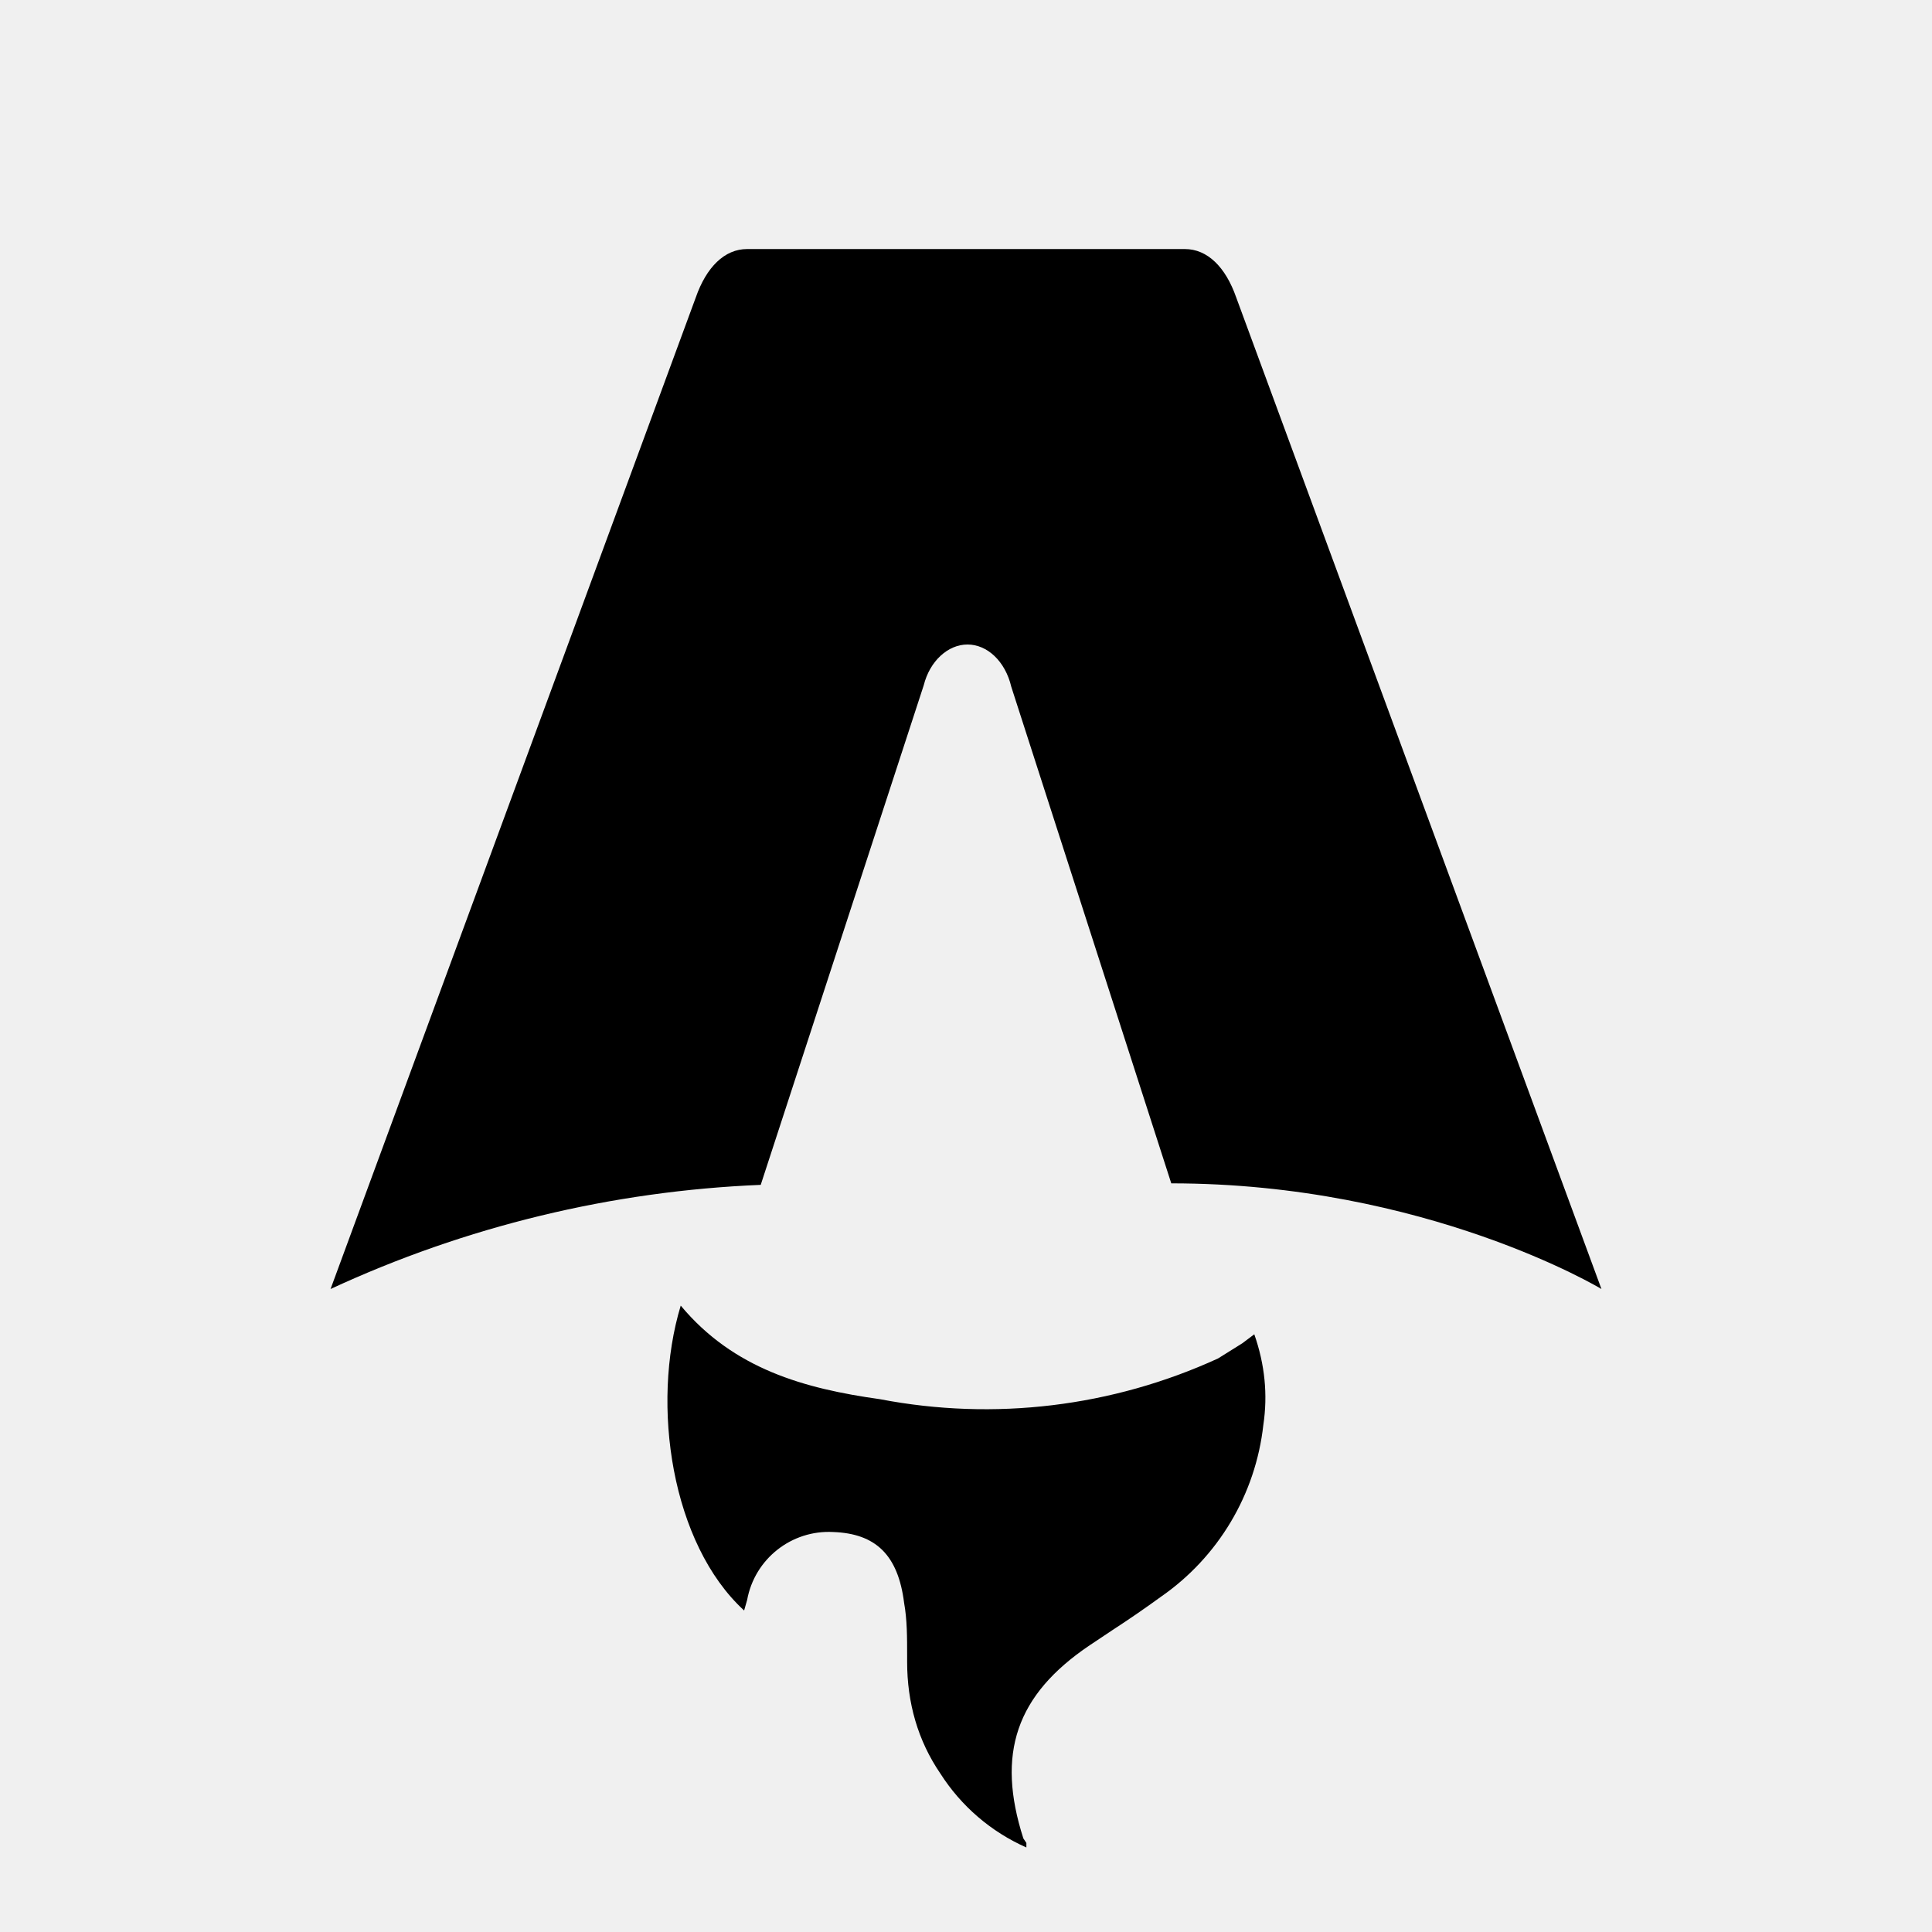
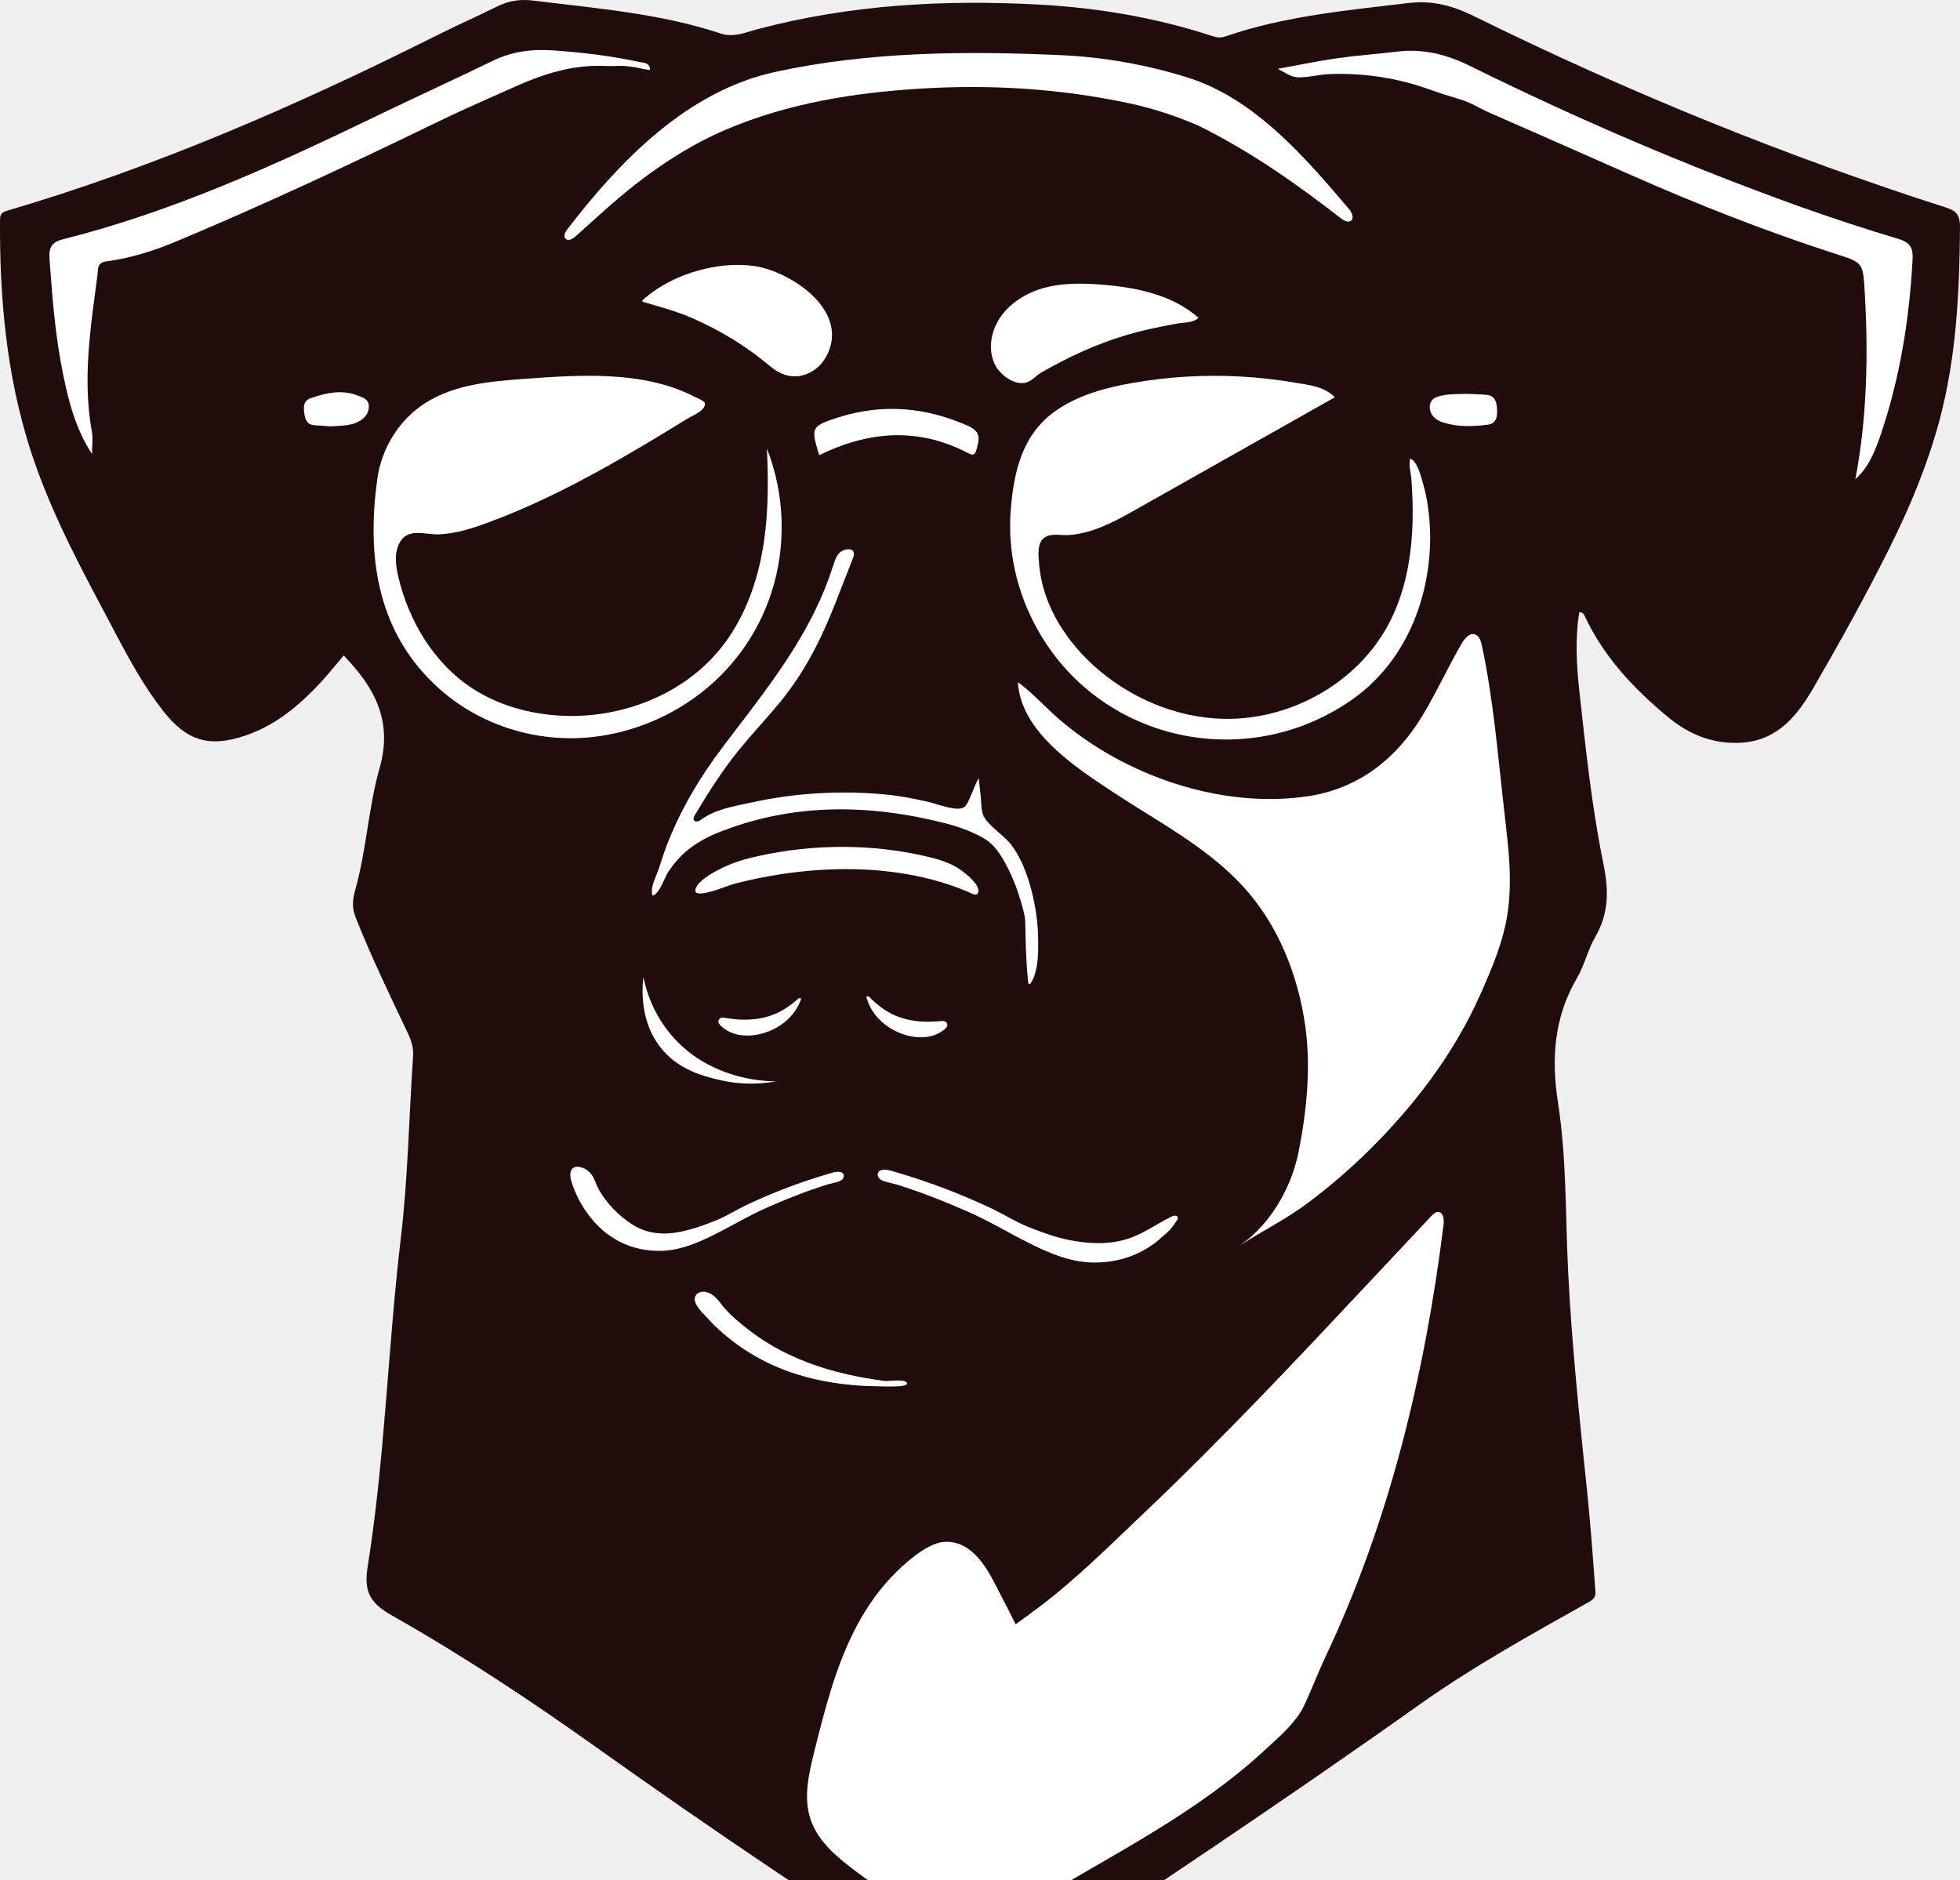
- <svg xmlns="http://www.w3.org/2000/svg" fill="none" viewBox="0 0 128 128">
-   <path d="M50.4 78.5a75.1 75.1 0 0 0-28.5 6.9l24.2-65.7c.7-2 1.9-3.2 3.4-3.2h29c1.5 0 2.7 1.2 3.4 3.2l24.2 65.7s-11.6-7-28.5-7L67 45.5c-.4-1.7-1.6-2.8-2.9-2.8-1.3 0-2.5 1.1-2.9 2.7L50.4 78.5Zm-1.1 28.2Zm-4.2-20.2c-2 6.6-.6 15.8 4.2 20.2a17.5 17.5 0 0 1 .2-.7 5.5 5.5 0 0 1 5.7-4.5c2.8.1 4.3 1.5 4.7 4.7.2 1.1.2 2.3.2 3.5v.4c0 2.7.7 5.2 2.2 7.4a13 13 0 0 0 5.7 4.9v-.3l-.2-.3c-1.8-5.6-.5-9.5 4.4-12.8l1.5-1a73 73 0 0 0 3.2-2.2 16 16 0 0 0 6.8-11.4c.3-2 .1-4-.6-6l-.8.6-1.6 1a37 37 0 0 1-22.4 2.7c-5-.7-9.7-2-13.2-6.2Z" />
-   <style>
-         path { fill: #000; }
-         @media (prefers-color-scheme: dark) {
-             path { fill: #FFF; }
-         }
-     </style>
+ <svg xmlns="http://www.w3.org/2000/svg" width="413" height="396" viewBox="0 0 413 396" fill="none">
+   <path d="M413 47.931C412.884 61.766 412.227 75.538 408.564 88.986C406.091 98.082 402.482 106.746 398.294 115.171C393.317 125.202 387.869 134.987 382.266 144.687C378.843 150.614 374.763 155.901 367.182 156.48C361.309 156.936 356.061 154.873 351.633 151.233C344.408 145.289 338.033 138.55 333.983 129.94C333.782 129.523 333.666 129.036 332.785 129.013C331.873 134.508 332.183 140.096 332.785 145.568C334.122 157.717 335.397 169.944 337.839 181.9C339.029 187.689 339.022 192.496 336.085 197.535C334.54 200.186 333.898 203.363 332.345 205.998C327.438 214.322 326.85 223.086 328.303 232.438C330.119 244.116 329.841 255.987 330.421 267.766C331.186 283.231 332.793 298.611 334.4 313.999C335.119 320.87 335.621 327.756 336.124 334.65C336.201 335.67 336.479 336.628 334.911 337.509C322.677 344.38 310.39 351.166 298.915 359.32C269.773 380.025 239.967 399.779 210.207 419.588C206.467 422.077 204.072 420.902 200.996 418.939C175.587 402.732 150.588 385.953 126.044 368.471C112.018 358.47 97.629 348.925 82.645 340.446C77.753 337.679 76.648 335.229 77.491 329.997C81.13 307.167 81.718 283.988 84.446 261.026C85.968 248.274 86.169 235.367 87.042 222.53C87.166 220.636 86.594 219.075 85.806 217.429C82.027 209.492 78.217 201.562 74.964 193.393C74.183 191.414 74.222 189.768 74.817 187.673C77.228 179.211 77.599 170.245 79.979 161.875C82.831 151.882 78.912 144.857 72.421 138.117C70.837 139.964 69.036 142.267 67.035 144.377C62.638 149.007 57.762 152.972 51.595 155.035C44.006 157.578 39.3 156.094 34.346 149.764C30.498 144.849 27.492 139.423 24.609 133.959C17.824 121.114 10.73 108.408 6.295 94.458C1.341 78.815 -0.089 62.763 0.004 46.486C0.004 45.481 0.105 44.809 1.372 44.438C32.755 35.217 62.599 22.218 91.772 7.587C96.138 5.4 100.597 3.422 104.986 1.258C107.328 0.106 109.793 -0.195 112.296 0.114C125.619 1.768 139.05 2.803 151.909 7.077C154.598 7.974 157.141 6.807 159.59 6.158C179.041 0.995 198.871 -0.11 218.816 0.956C231.266 1.629 243.607 3.7 255.531 7.626C256.52 7.951 257.3 7.982 258.251 7.657C270.731 3.375 283.76 2.193 296.758 0.639C301.921 0.021 306.225 1.25 310.699 3.453C342.847 19.32 375.976 32.814 410.125 43.758C412.412 44.492 413.015 45.481 413 47.923V47.931Z" fill="#210C0C" />
+   <path d="M218.692 201.631C218.607 202.93 218.376 204.213 218.012 205.457C217.904 205.844 216.807 208.564 216.621 206.763C216.328 203.935 216.212 201.09 216.119 198.246C216.073 196.855 216.088 195.433 216.019 194.05C215.949 192.666 215.439 191.128 215.053 189.783C214.249 186.978 213.136 184.265 211.73 181.715C210.988 180.37 210.138 179.056 209.048 177.974C207.943 176.869 206.575 176.196 205.177 175.555C203.283 174.689 201.305 174.025 199.288 173.507C183.152 169.372 166.916 169.14 151.105 175.532C148.903 176.42 146.816 177.595 144.962 179.079C143.347 180.37 142.01 181.954 140.843 183.662C139.97 184.937 139.05 188.346 137.466 188.732C137.056 186.993 137.914 185.478 138.501 183.91C139.236 181.954 139.784 179.929 140.542 177.982C143.053 171.544 146.43 165.538 150.449 159.92C151.268 158.768 152.11 157.64 152.968 156.511C159.706 147.639 166.661 138.967 171.623 128.928C173.184 125.767 174.505 122.497 175.579 119.143C175.896 118.154 176.221 117.118 176.97 116.407C177.565 115.843 179.559 115.225 179.891 116.423C180.015 116.871 179.837 117.342 179.667 117.775C177.187 123.966 174.976 130.35 171.939 136.285C169.575 140.899 166.909 144.988 163.547 148.945C160.889 152.083 158.076 155.097 155.487 158.304C152.071 162.532 149.212 167.1 146.415 171.752C146.221 172.077 146.028 172.471 146.198 172.803C146.453 173.275 147.18 173.128 147.612 172.803C150.727 170.469 154.776 169.874 158.485 169.07C163.006 168.089 167.604 167.447 172.218 167.169C177.241 166.86 182.295 166.968 187.302 167.486C190.092 167.78 192.843 168.359 195.579 168.962C197.171 169.31 201.769 171.15 203.175 170.068C203.562 169.774 203.801 169.318 204.017 168.885C204.821 167.262 205.378 165.531 206.204 163.923C206.367 165.299 206.544 166.675 206.676 168.058C206.784 169.302 206.738 171.188 207.418 172.27C208.816 174.481 211.683 176.065 213.275 178.275C215.81 181.792 217.131 186.19 217.974 190.394C218.468 192.875 218.731 195.41 218.754 197.945C218.762 199.189 218.77 200.426 218.685 201.639L218.692 201.631Z" fill="white" />
+   <path d="M171.097 250.662C167.859 251.806 164.66 253.12 161.561 254.48C157.682 256.188 154.057 258.406 150.255 260.284C146.755 262.016 143.169 263.5 139.197 263.577C135.673 263.646 132.242 262.773 129.259 260.903C128.849 260.64 128.455 260.362 128.061 260.083C127.435 259.612 126.832 259.102 126.268 258.553C124.483 256.837 123.015 254.805 121.887 252.602C121.323 251.505 120.851 250.361 120.472 249.186C120.187 248.313 119.885 246.86 120.72 246.149C120.975 245.924 121.338 245.863 121.678 245.87C122.775 245.894 123.811 246.481 124.506 247.316C125.279 248.243 125.557 249.549 126.145 250.6C127.783 253.522 130.372 256.196 133.2 258.004C136.369 260.029 139.746 260.261 143.362 259.558C145.858 259.071 148.323 258.182 150.68 257.239C153.091 256.273 155.379 254.812 157.744 253.707C160.186 252.563 162.666 251.505 165.178 250.531C168.547 249.225 171.978 248.081 175.448 247.092C176.112 246.898 177.782 246.636 177.805 247.787C177.805 248.166 177.565 248.506 177.241 248.707C176.468 249.186 175.232 249.317 174.366 249.588C173.269 249.936 172.171 250.299 171.082 250.685L171.097 250.662Z" fill="white" />
+   <path d="M192.828 250.879C196.63 252.223 200.385 253.761 204.025 255.353C208.585 257.355 212.835 259.968 217.294 262.17C221.405 264.203 225.609 265.942 230.269 266.035C234.403 266.112 238.437 265.092 241.938 262.897C242.417 262.588 242.888 262.263 243.336 261.931C244.264 261.235 245.083 260.416 245.972 259.674C246.791 258.994 247.332 258.082 247.958 257.208C248.089 257.023 248.228 256.814 248.189 256.59C248.143 256.32 247.857 256.15 247.579 256.15C247.301 256.15 247.046 256.273 246.806 256.389C243.661 257.912 240.863 260.045 237.494 261.08C233.491 262.317 229.442 262.101 225.385 261.312C222.448 260.74 219.558 259.697 216.791 258.584C213.963 257.448 211.274 255.74 208.5 254.441C205.725 253.143 202.719 251.86 199.775 250.716C195.818 249.186 191.8 247.841 187.72 246.682C186.939 246.458 184.976 246.149 184.945 247.493C184.938 247.934 185.231 248.344 185.602 248.575C186.514 249.132 187.959 249.294 188.979 249.611C190.27 250.013 191.553 250.446 192.835 250.894L192.828 250.879Z" fill="white" />
+   <path d="M168.624 210.303C168.686 210.334 168.74 210.403 168.771 210.527C168.802 210.674 168.593 211.03 168.539 211.161C168.361 211.586 168.161 212.003 167.921 212.405C167.457 213.194 166.885 213.92 166.236 214.569C164.954 215.844 163.369 216.818 161.677 217.437C158.632 218.557 154.745 218.658 152.172 216.401C151.7 215.991 151.206 215.613 151.445 214.979C151.708 214.291 152.396 214.43 152.975 214.523C154.096 214.693 155.224 214.824 156.36 214.855C158.663 214.925 160.974 214.608 163.114 213.735C164.258 213.271 165.34 212.66 166.337 211.934C166.816 211.586 167.287 211.223 167.736 210.844C167.882 210.72 168.361 210.195 168.624 210.311V210.303Z" fill="white" />
+   <path d="M182.751 209.917C182.681 209.94 182.627 210.009 182.588 210.125C182.542 210.264 182.727 210.635 182.774 210.774C182.921 211.215 183.098 211.64 183.307 212.057C183.717 212.877 184.242 213.642 184.845 214.33C186.043 215.69 187.55 216.764 189.196 217.498C192.155 218.82 196.027 219.183 198.747 217.112C199.242 216.733 199.767 216.393 199.566 215.744C199.35 215.041 198.654 215.133 198.075 215.18C196.947 215.273 195.811 215.327 194.675 215.28C192.372 215.195 190.092 214.716 188.013 213.704C186.9 213.163 185.865 212.475 184.922 211.686C184.474 211.308 184.018 210.914 183.601 210.504C183.462 210.373 183.021 209.816 182.751 209.917Z" fill="white" />
+   <path d="M318.149 186.22C318.211 180.795 317.469 175.354 316.858 169.975C315.568 158.583 314.648 147.222 312.245 135.984C312.044 135.049 311.704 133.967 310.792 133.681C309.641 133.318 308.636 134.5 308.033 135.543C305.182 140.428 302.84 145.598 299.942 150.46C294.386 159.781 286.365 166.219 275.414 167.811C257.223 170.454 237 163.444 223.221 151.596C220.284 149.076 217.557 145.962 214.481 143.736C215.053 154.286 226.892 161.867 234.797 167.084C244.047 173.182 254.109 178.376 261.744 186.584C269.255 194.66 273.521 205.403 275.043 216.231C276.257 224.864 275.337 234.192 273.637 242.694C272.122 250.268 267.748 257.943 261.327 262.394C266.102 259.326 271.048 256.876 275.631 253.445C280.128 250.083 284.394 246.404 288.397 242.462C297.964 233.041 306.325 222.074 311.82 209.785C314.362 204.097 316.858 198.269 317.724 192.071C317.994 190.123 318.118 188.168 318.141 186.22H318.149ZM254.696 235.522H254.148C254.148 235.522 254.155 235.529 254.163 235.529H254.696V235.522Z" fill="white" />
+   <path d="M217.24 378.935C213.476 382.444 209.581 385.868 205.463 388.743C200.13 392.453 191.197 393.967 184.853 393.249C179.745 392.669 176.46 390.335 172.303 387.583C166.321 383.634 159.923 380.527 154.22 376.091C148.633 371.747 143.586 366.716 139.189 361.175C128.108 347.193 123.185 330.492 118.007 313.79C114.746 303.279 112.003 292.621 109.468 281.925C108.224 276.669 107.034 271.406 105.852 266.143C105.45 264.357 101.594 252.563 104.862 252.788C106.022 252.865 106.856 253.908 107.544 254.843C117.876 268.979 130.549 281.399 144.846 291.501C150.317 295.365 155.07 298.982 161.337 301.556C186.236 311.765 213.816 308.233 237.857 297.328C248.808 292.358 259.093 286.044 268.946 279.189C278.189 272.758 287.918 266.112 296.565 259.017C297.864 257.95 299.1 256.111 300.568 255.384C301.264 255.044 302.299 255.23 302.516 255.972C302.647 256.412 302.446 256.868 302.261 257.286C289.263 285.58 274.673 313.226 255.461 337.896C245.701 350.432 234.983 362.218 223.422 373.108C221.389 375.024 219.334 376.995 217.247 378.943L217.24 378.935Z" fill="#210C0C" />
+   <path d="M304.069 256.32C304.231 256.83 304.247 257.456 304.185 257.981C300.306 289.282 292.833 320.475 279.317 349.072C277.694 352.511 276.334 356.174 274.711 359.552C272.988 363.13 269.302 366.183 266.427 368.849C252.246 381.98 234.851 390.559 218.492 400.46C215.045 402.546 211.367 404.502 207.41 405.375C203.059 406.333 199.721 403.992 196.035 401.812C192.874 399.934 189.675 398.04 187.055 395.459C186.081 394.493 185.193 393.45 184.304 392.398C181.816 389.462 180.077 387.97 180.378 384.067C180.695 379.963 182.418 376.617 183.693 372.799C186.8 366.005 191.723 360.1 197.256 355.139C204.095 349.01 211.838 344.025 219.148 338.491C226.907 332.609 233.862 325.646 240.925 318.945C257.548 303.179 273.251 286.477 288.907 269.767C293.142 265.246 297.377 260.725 301.627 256.219C302.013 255.802 302.485 255.361 303.057 255.392C303.59 255.423 303.907 255.817 304.077 256.327L304.069 256.32Z" fill="white" />
+   <path d="M154.992 228.156C153.841 228.025 152.62 227.816 151.353 227.507C148.2 226.734 143.432 225.552 139.784 221.44C134.491 215.458 135.364 207.552 135.573 205.929C136.16 208.75 137.636 213.742 141.693 218.387C144.405 221.494 147.527 223.581 150.564 224.98C151.94 226.216 153.424 227.275 154.985 228.164L154.992 228.156Z" fill="#210C0C" />
+   <path d="M130.635 154.27C116.578 157.802 101.493 153.961 91.107 143.775C79.206 132.096 77.29 116.531 79.538 100.726C80.443 94.357 84.167 88.406 89.6 84.936C95.72 81.025 103.286 80.345 110.527 79.827C122.118 79 135.364 78.05 146.098 83.475C146.554 83.707 148.517 84.48 148.547 85.029C148.648 86.528 145.881 87.595 144.915 88.182C142.976 89.372 141.028 90.562 139.081 91.737C135.186 94.087 131.26 96.398 127.281 98.616C119.344 103.029 111.168 107.056 102.645 110.186C99.383 111.384 95.975 112.458 92.475 112.597C89.592 112.713 86.007 111.121 84.222 114.328C83.031 116.477 83.371 119.128 83.928 121.524C86.13 130.922 91.462 139.802 99.553 145.073C104.947 148.582 111.346 150.375 117.768 150.784C130.565 151.588 143.919 146.541 151.932 136.525C156.523 130.79 159.235 123.719 160.58 116.492C161.924 109.266 161.947 101.87 161.6 94.527C165.409 104.165 165.734 115.14 162.512 124.986C157.674 139.756 145.603 150.514 130.642 154.278L130.635 154.27Z" fill="white" />
+   <path d="M284.649 147.592C262.323 163.019 231.482 156.14 218.43 132.297C214.241 124.654 212.271 115.99 212.989 107.287C213.654 99.242 215.439 91.498 222.417 86.59C227.162 83.251 232.927 81.69 238.638 80.693C246.087 79.387 253.684 78.931 261.242 79.333C265.136 79.541 269.016 79.974 272.864 80.631C275.832 81.141 279.054 81.419 281.272 83.715C267.37 91.559 253.46 99.404 239.557 107.249C236.451 109.003 233.313 110.765 229.906 111.832C228.375 112.311 226.791 112.636 225.192 112.744C223.592 112.852 221.961 112.381 220.516 113.038C218.414 113.996 218.801 116.964 218.948 118.811C219.133 121.044 219.604 123.247 220.323 125.373C221.768 129.639 224.187 133.534 227.154 136.904C231.42 141.75 236.853 145.614 242.78 148.149C247.548 150.189 252.695 151.364 257.888 151.472C271.852 151.751 285.847 144.022 292.477 131.733C295.329 126.447 296.797 120.534 297.369 114.583C297.663 111.561 297.724 108.524 297.639 105.487C297.593 103.964 297.516 102.449 297.4 100.927C297.315 99.729 296.758 97.75 297.145 96.668C297.632 96.776 297.933 97.155 298.219 97.58C299.015 98.778 299.425 100.386 299.819 101.761C300.267 103.315 300.607 104.899 300.846 106.491C301.387 110 301.48 113.579 301.194 117.111C300.885 120.913 300.128 124.677 298.899 128.294C297.624 132.042 295.831 135.628 293.528 138.851C291.094 142.252 288.08 145.228 284.641 147.608L284.649 147.592Z" fill="white" />
+   <path d="M135.117 171.714C134.151 176.753 132.327 181.622 129.746 186.058C127.281 190.301 124.151 194.119 121.547 198.285C116.639 206.16 113.68 215.188 108.162 222.638C107.691 223.272 106.833 224.408 106.022 224.694C105.983 224.709 105.952 224.725 105.913 224.732C105.875 224.748 105.836 224.756 105.797 224.763C105.357 224.872 105.094 224.872 104.893 224.763C104.561 224.137 104.229 223.496 103.904 222.854C103.495 222.043 103.062 221.2 102.621 220.327C101.957 218.913 101.315 217.483 100.689 216.053C99.839 214.136 99.028 212.22 98.232 210.28C97.011 207.32 95.829 204.336 94.646 201.361C93.348 198.099 92.042 194.799 91.524 191.329C90.844 186.777 92.467 182.634 93.054 178.214C93.773 172.757 94.484 167.293 95.203 161.836C95.589 161.798 95.952 161.813 96.3 161.875C96.524 161.914 96.74 161.976 96.957 162.068C97.382 162.231 97.784 162.478 98.17 162.779C108.711 170.995 120.086 173.043 132.528 167.533C132.76 167.432 132.991 167.277 133.246 167.131C134.73 166.25 135.294 166.876 135.457 167.942C135.457 167.958 135.464 167.973 135.464 167.988C135.611 169.179 135.287 170.856 135.124 171.706L135.117 171.714Z" fill="#210C0C" />
+   <path d="M95.203 161.836C95.589 161.798 95.952 161.813 96.3 161.875C95.945 161.806 95.581 161.79 95.203 161.836Z" fill="#210C0C" />
+   <path d="M284.842 46.331C284.796 46.393 284.734 46.455 284.664 46.509C284.046 46.98 283.181 46.494 282.57 46.022C272.972 38.572 263.668 32.041 252.787 26.6C248.012 24.498 243.035 22.852 237.927 21.762C223.368 18.655 208.677 17.758 193.848 18.678C179.876 19.551 166.159 21.746 153.192 27.218C146.245 30.147 139.831 34.221 133.896 38.85C129.499 42.282 125.426 46.107 121.268 49.817C120.673 50.35 119.731 50.883 119.174 50.312C118.656 49.778 119.097 48.905 119.545 48.318C130.727 33.757 144.885 19.149 163.439 15.131C183.152 10.857 203.507 10.725 223.569 11.622C232.587 12.031 241.551 13.623 250.206 16.321C264.34 20.742 274.974 33.115 284.209 43.997C284.773 44.662 285.306 45.705 284.835 46.331H284.842Z" fill="white" />
+   <path d="M403 54.825C402.312 67.361 400.342 79.634 396.308 91.544C395.087 95.138 393.649 98.654 390.96 100.942C393.394 88.128 393.711 74.842 392.923 61.495C392.544 55.142 392.529 55.358 386.455 53.388C371.957 48.688 357.777 43.116 343.828 36.949C337.213 34.02 330.591 31.09 323.968 28.184C320.653 26.731 317.338 25.278 314.022 23.825C311.959 22.929 309.958 21.63 307.809 20.989C305.491 20.301 303.227 19.575 300.947 18.763C296.596 17.21 292.045 16.213 287.439 15.795C285.066 15.579 282.686 15.517 280.306 15.602C277.926 15.687 275.77 16.336 273.498 16.298C272.03 16.267 270.53 15.154 269.271 14.497C273.861 13.67 277.764 12.835 281.713 12.279C285.963 11.676 290.252 11.374 294.502 10.864C299.904 10.215 304.865 11.49 309.695 13.871C332.237 25 355.296 34.916 378.951 43.425C385.891 45.914 392.9 48.209 399.963 50.327C402.529 51.092 403.155 52.197 403 54.841V54.825Z" fill="white" />
+   <path d="M252.556 66.975C251.373 68.08 249.426 67.918 247.927 68.196C245.941 68.559 243.962 68.953 241.992 69.394C235.601 70.808 229.465 73.196 223.654 76.187C222.232 76.921 220.833 77.694 219.434 78.483C218.445 79.055 217.464 80.168 216.421 80.546C213.994 81.412 210.918 79.132 209.798 77.107C208.376 74.518 208.569 71.225 209.821 68.559C211.637 64.656 215.478 62.005 219.566 60.792C223.654 59.578 228.004 59.648 232.262 59.988C239.503 60.568 247.069 62.113 252.548 66.982L252.556 66.975Z" fill="white" />
+   <path d="M136.971 14.752C136.546 14.69 136.106 14.636 135.681 14.566C134.313 14.242 132.922 13.987 131.515 13.894C130.302 13.817 129.151 13.979 127.938 13.917C125.125 13.77 122.289 13.979 119.522 14.543C115.697 15.324 112.034 16.684 108.502 18.268C104.878 19.892 101.238 21.484 97.621 23.137C95.975 23.887 94.345 24.66 92.714 25.448C74.392 34.344 55.961 42.992 37.175 50.86C32.438 52.847 27.538 54.392 22.446 55.072C20.375 55.351 20.707 56.68 20.552 57.855C19.115 68.845 17.33 79.827 19.362 90.949C19.61 92.294 19.393 93.716 19.393 95.687C15.877 90.277 14.502 84.673 13.327 79.024C11.658 70.97 11.016 62.786 10.437 54.601C10.259 52.159 10.846 51.03 13.35 50.397C36.448 44.592 57.986 34.769 79.322 24.451C87.459 20.517 95.697 16.777 103.827 12.82C107.923 10.826 112.126 10.3 116.647 10.625C122.721 11.065 128.741 11.761 134.692 13.052C135.642 13.26 136.956 13.168 136.964 14.736L136.971 14.752Z" fill="white" />
+   <path d="M174.057 75.206C172.967 77.207 171.028 78.684 168.895 79.147C166.244 79.719 164.042 78.668 162.071 77.006C159.961 75.237 157.728 73.606 155.417 72.122C152.427 70.213 149.289 68.551 146.059 67.114C142.69 65.614 139.158 64.695 135.627 63.651C135.518 63.62 135.379 63.566 135.356 63.435C135.333 63.319 135.433 63.203 135.534 63.126C136.492 62.276 137.504 61.503 138.571 60.815C144.359 57.059 152.295 55.103 158.957 56.062C166.422 57.136 179.404 65.421 174.065 75.206H174.057Z" fill="white" />
+   <path d="M255.461 236.217C255.059 235.962 254.611 235.746 254.171 235.529C254.163 235.529 254.163 235.522 254.155 235.522H254.712L254.719 235.529C254.974 235.754 255.229 235.985 255.461 236.217Z" fill="#210C0C" />
+   <path d="M255.461 236.217C255.059 235.962 254.611 235.746 254.171 235.529C254.163 235.529 254.163 235.522 254.155 235.522H254.712L254.719 235.529C254.974 235.754 255.229 235.985 255.461 236.217Z" fill="#210C0C" />
+   <path d="M205.926 186.808C206.189 187.341 206.266 187.843 206.034 188.269C205.833 188.64 205.277 188.508 204.891 188.338C189.621 181.467 170.61 182.101 154.668 186.244C153.493 186.545 146.005 189.776 146.538 187.426C146.979 185.471 150.874 183.508 152.481 182.743C154.846 181.614 157.388 180.903 159.938 180.347C171.437 177.843 183.492 177.781 194.968 180.408C197.178 180.911 199.389 181.529 201.367 182.627C202.256 183.121 205.084 185.1 205.934 186.808H205.926Z" fill="white" />
+   <path d="M313.304 241.419C313.304 241.419 313.265 241.457 313.242 241.473C313.25 241.442 313.25 241.411 313.257 241.38L313.304 241.419Z" fill="#210C0C" />
+   <path d="M205.725 94.844C205.416 95.996 204.906 95.949 203.94 95.455C193.423 89.952 182.982 90.856 172.612 95.911C170.834 90.045 170.873 89.805 176.7 87.942C186.027 84.982 195.084 85.778 204.033 89.766C206.915 91.057 206.282 92.765 205.725 94.837V94.844Z" fill="white" />
+   <path d="M181.259 291.98C176.228 291.663 171.167 290.759 166.445 289.105C159.699 286.747 153.524 282.721 148.741 277.403C147.883 276.453 145.433 274.204 146.778 272.743C147.172 272.318 147.79 272.156 148.37 272.194C149.823 272.295 150.966 273.454 151.84 274.621C153.176 276.414 154.66 277.697 156.368 279.127C165.015 286.361 175.479 289.568 186.491 291.006C187.086 291.083 191.328 290.434 191.097 291.616C190.942 292.397 185.502 292.119 184.713 292.111C183.57 292.096 182.418 292.057 181.267 291.987L181.259 291.98Z" fill="white" />
+   <path d="M313.512 89.481C310.328 89.906 307.145 90.006 304.023 89.001C302.377 88.468 301.241 87.363 301.279 85.701C301.326 83.73 303.157 83.452 304.649 83.213C306.04 82.988 307.492 83.058 309.03 82.981C310.336 83.043 311.758 83.073 313.172 83.197C315.035 83.344 315.382 84.704 315.452 86.234C315.522 87.749 315.375 89.233 313.512 89.488V89.481Z" fill="white" />
+   <path d="M77.715 85.709C77.676 87.023 76.996 87.973 75.96 88.607C73.959 89.836 71.656 89.681 69.655 89.844C68.364 89.759 67.305 89.658 66.247 89.604C64.717 89.511 64.299 88.398 64.137 87.201C63.952 85.902 63.828 84.488 65.443 83.916C68.72 82.772 72.05 82.015 75.443 83.375C76.478 83.784 77.769 84.124 77.722 85.709H77.715Z" fill="white" />
+   <path d="M182.743 391.231C184.783 391.726 186.429 392.499 185.579 395.104L185.494 395.389C185.401 394.848 185.123 394.485 184.551 394.4L184.636 394.331C184.003 393.295 183.377 392.259 182.743 391.224V391.231Z" fill="#210C0C" />
+   <path d="M313.311 241.396C313.311 241.396 313.304 241.411 313.304 241.419L313.257 241.38C313.257 241.38 313.296 241.396 313.311 241.396Z" fill="#210C0C" />
+   <path d="M95.272 160.955C95.21 161.025 95.156 161.094 95.087 161.172C94.878 161.079 94.808 160.917 94.878 160.708C95.009 160.793 95.141 160.886 95.264 160.963L95.272 160.955Z" fill="#210C0C" />
+   <path d="M185.494 395.389C185.401 394.848 185.123 394.485 184.551 394.4C184.636 394.941 184.961 395.266 185.494 395.389Z" fill="#210C0C" />
+   <path d="M255.461 236.217C255.059 235.962 254.611 235.746 254.171 235.529C254.163 235.529 254.163 235.522 254.155 235.522H254.712L254.719 235.529C254.974 235.754 255.229 235.985 255.461 236.217Z" fill="#210C0C" />
+   <path d="M163.586 227.855C161.615 228.21 158.601 228.566 154.992 228.156C153.841 228.025 152.62 227.816 151.353 227.507C148.2 226.734 143.432 225.552 139.784 221.44C134.491 215.458 135.364 207.552 135.573 205.929C136.16 208.75 137.636 213.742 141.693 218.387C144.405 221.494 147.527 223.581 150.564 224.98C156.584 227.778 162.241 227.863 163.578 227.863L163.586 227.855Z" fill="white" />
+   <path d="M232.262 385.381C232.232 385.582 232.177 385.775 232.123 385.968C231.613 387.607 230.253 388.812 228.947 389.925C222.185 395.675 215.354 401.341 208.445 406.905C207.109 407.987 205.602 409.116 203.886 409.054C202.619 409.007 201.483 408.32 200.409 407.647C193.392 403.273 186.359 398.883 179.768 393.89C176.043 391.069 172.295 387.823 170.803 383.395C169.242 378.773 170.425 373.726 171.607 368.988C173.732 360.494 175.888 351.916 179.783 344.071C181.877 339.843 184.497 335.848 187.735 332.401C190.138 329.835 195.161 325.213 198.84 324.912C204.164 324.479 207.371 329.363 209.496 333.429C217.41 348.585 224.643 364.088 231.157 379.893C231.876 381.64 232.595 383.541 232.278 385.365L232.262 385.381Z" fill="white" />
</svg>
